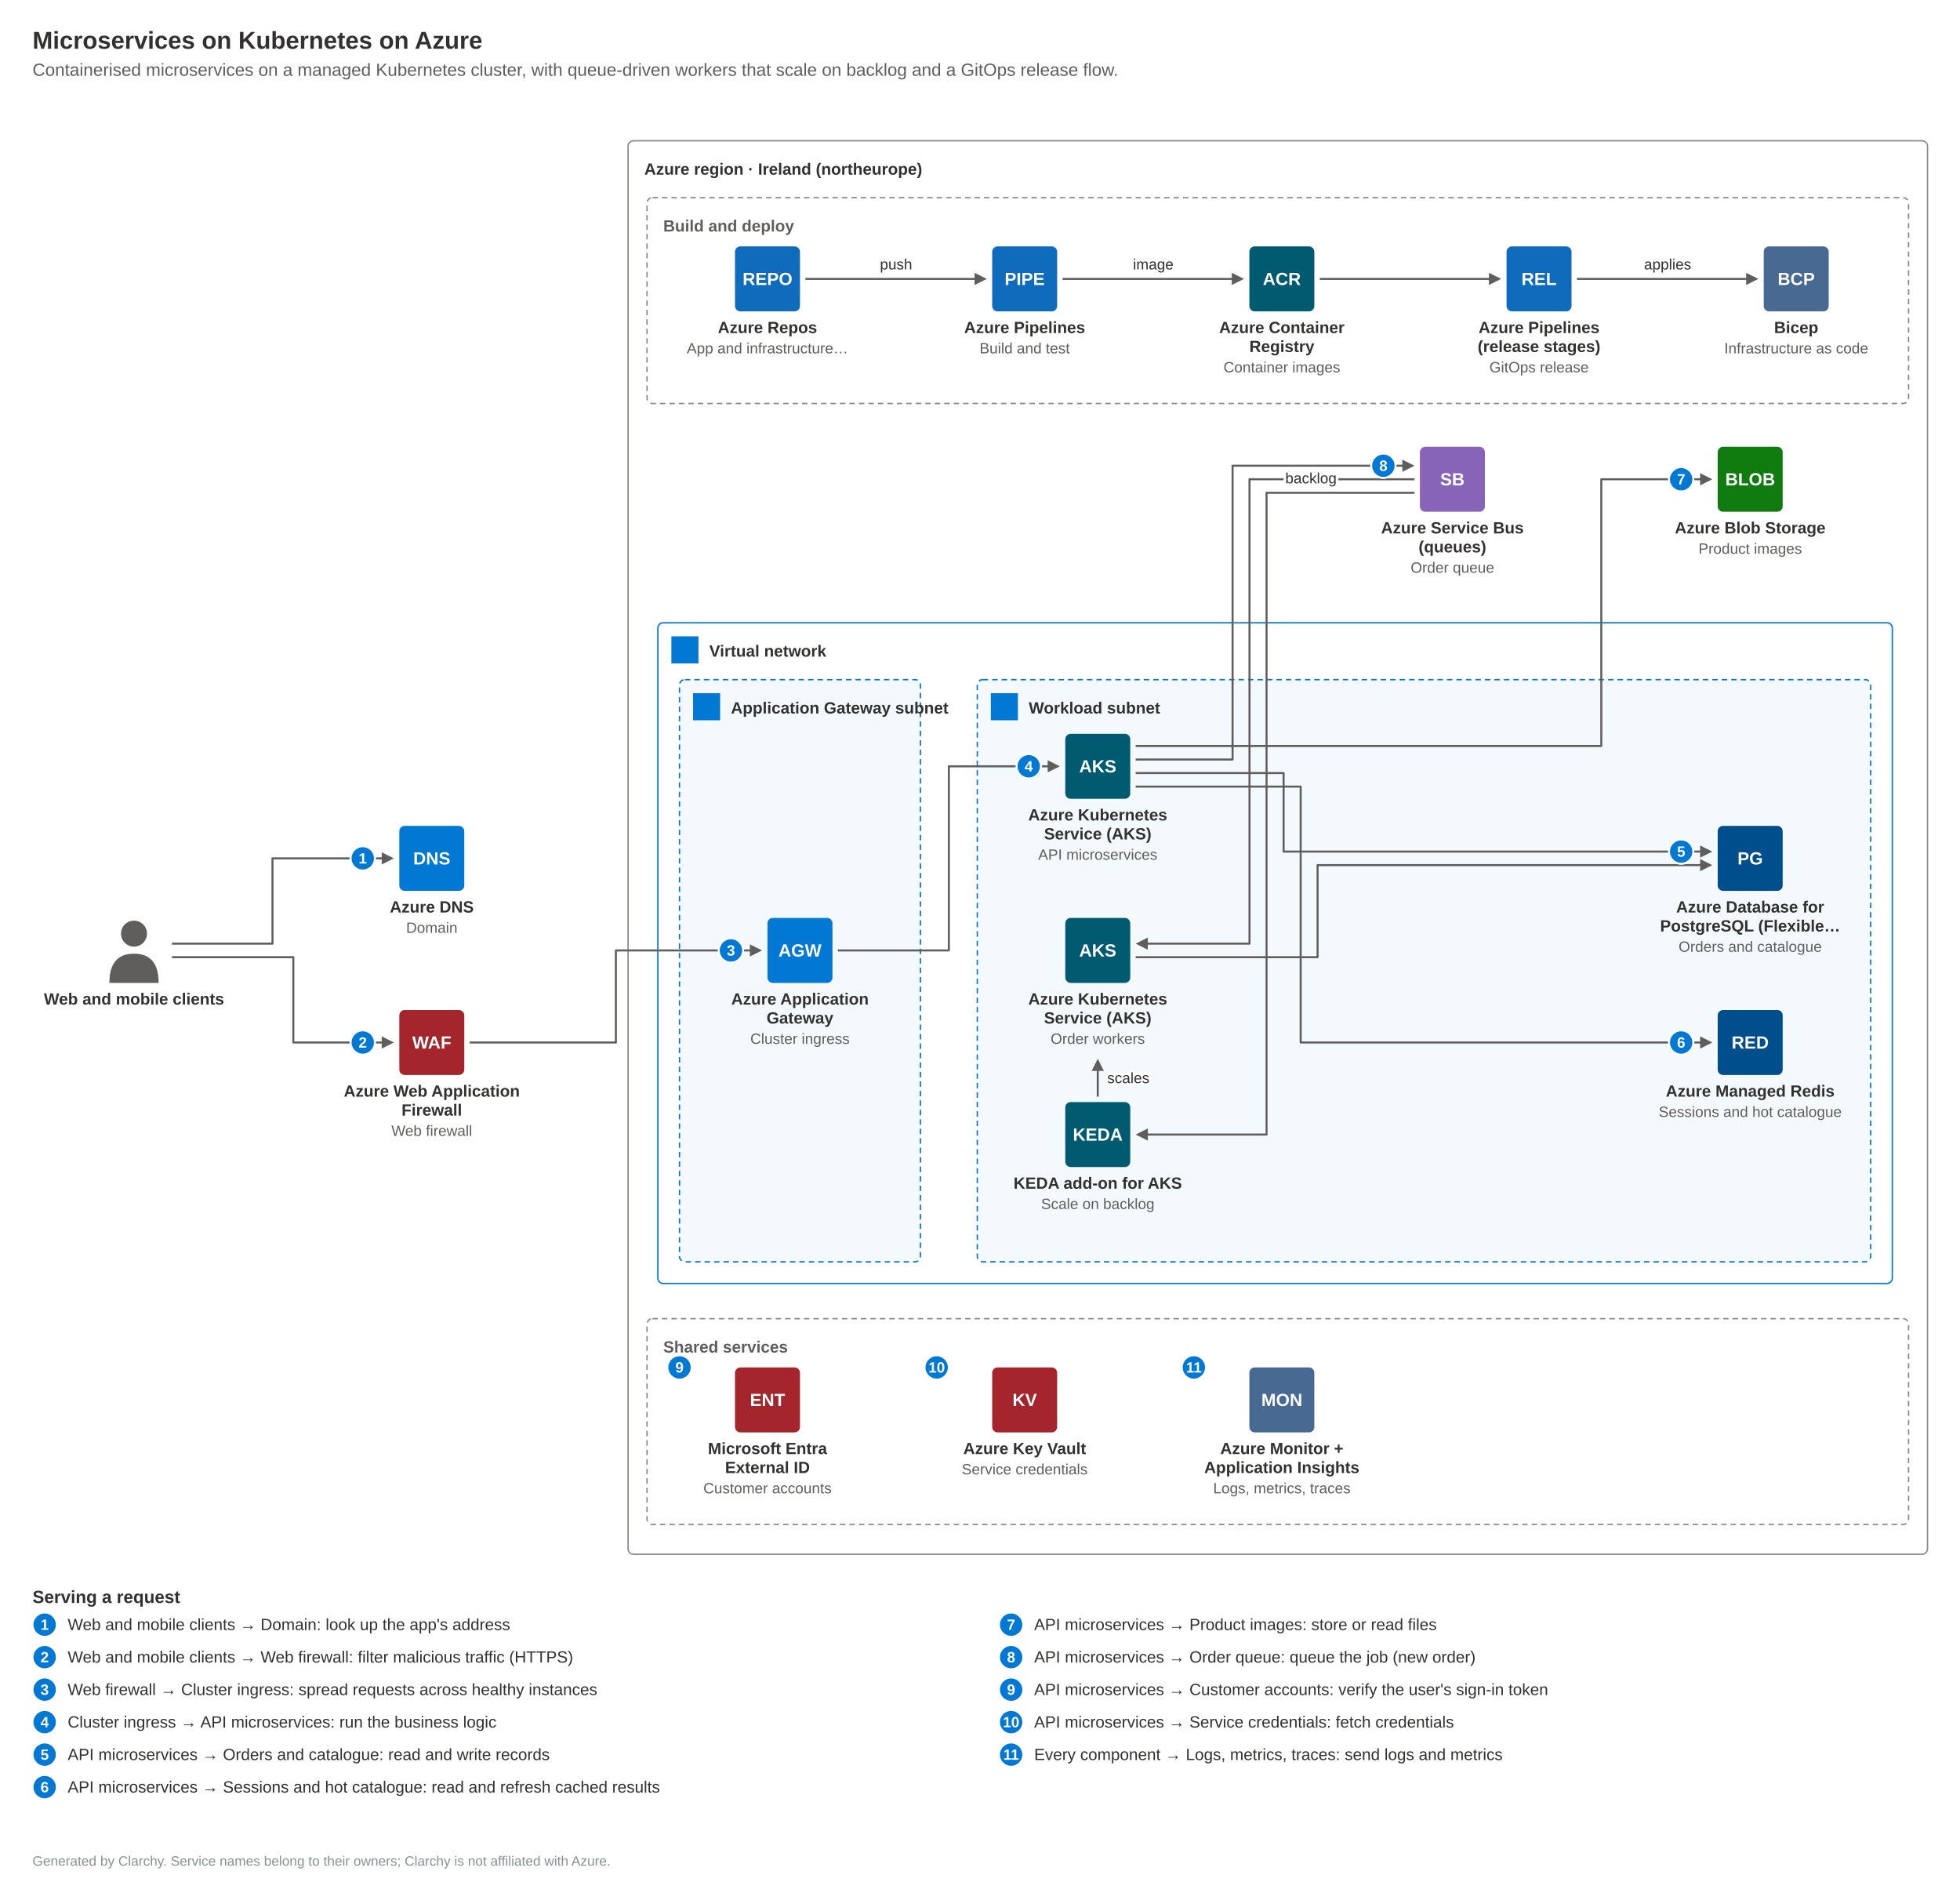
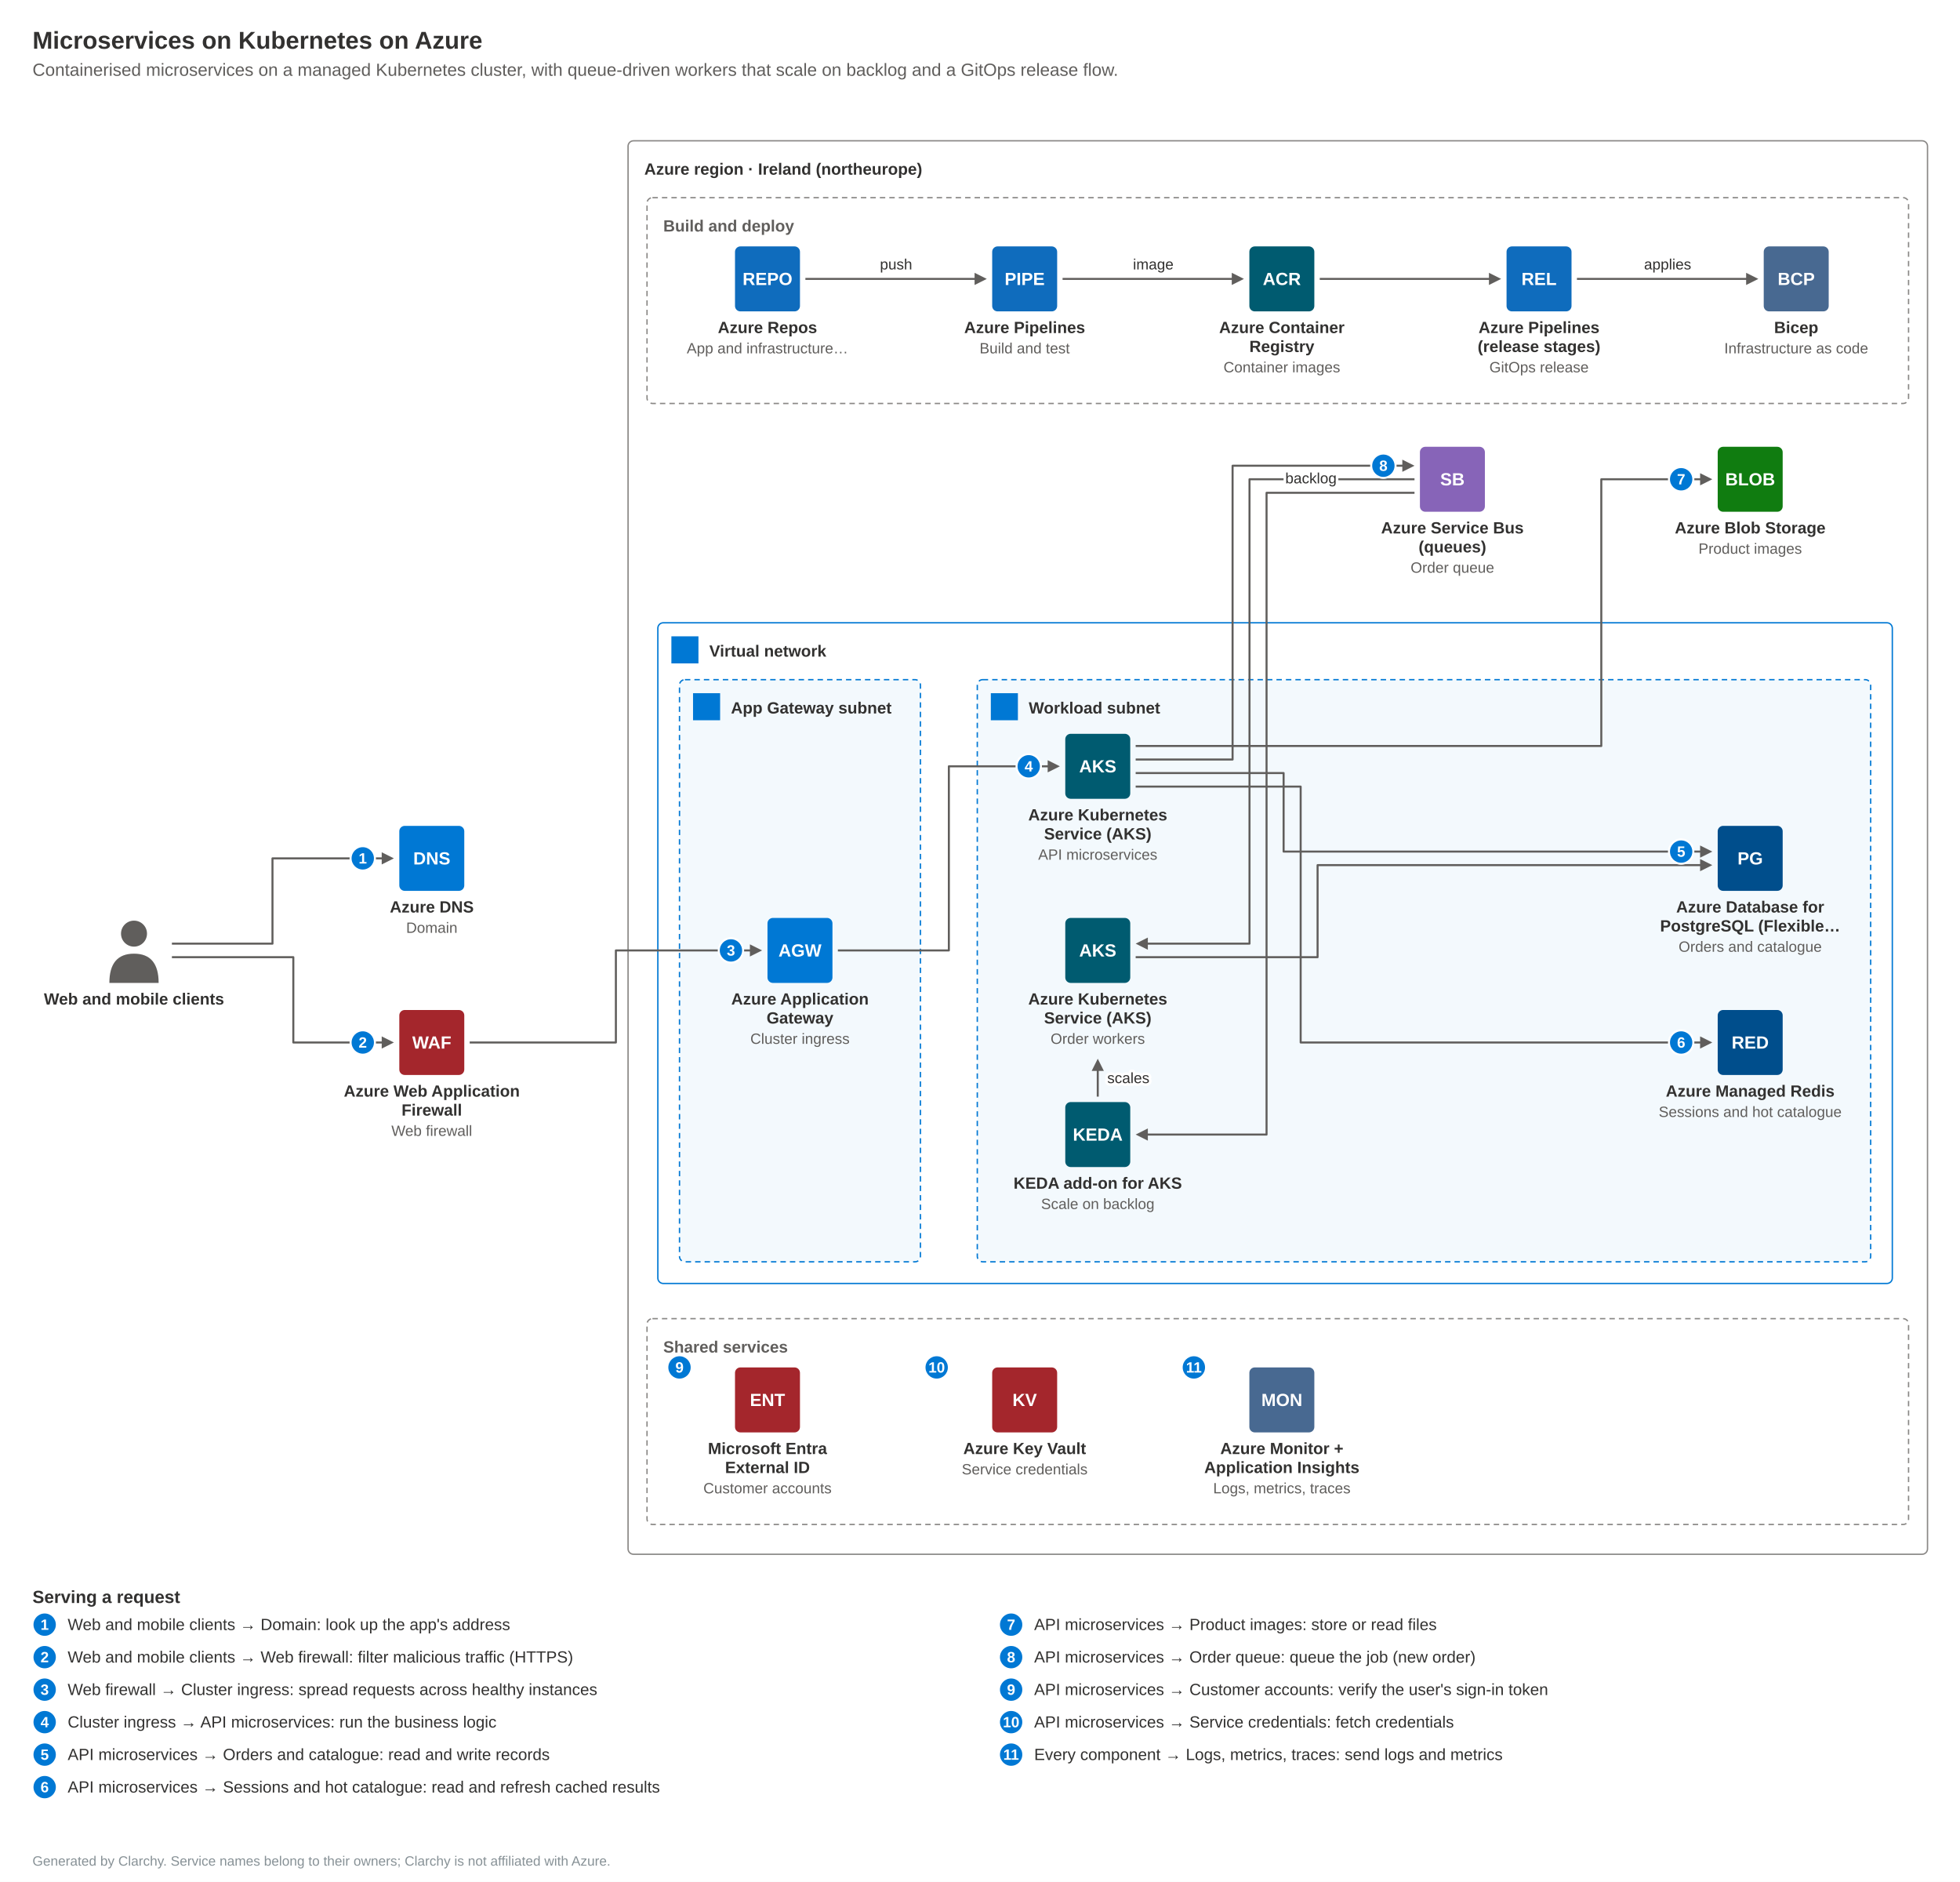
<svg xmlns="http://www.w3.org/2000/svg" class="ca-diagram ca-azure" width="1448" height="1390" viewBox="0 0 1448 1390" role="img" data-body-top="80" data-body-bottom="1362" data-drawing-bottom="1156" aria-label="Microservices on Kubernetes on Azure">
  <style>.ca-azure{font-family:'Segoe UI', 'Helvetica Neue', Arial, sans-serif}
.ca-azure .ca-bg{fill:#ffffff}
.ca-azure .ca-title{font-size:18px;font-weight:700;fill:#323130}
.ca-azure .ca-subtitle{font-size:13px;fill:#605E5C}
.ca-azure .ca-group-label{font-size:12px;font-weight:600;fill:#323130}
.ca-azure .ca-badge{font-size:13px;font-weight:700;fill:#ffffff}
.ca-azure .ca-service{font-size:12px;font-weight:600;fill:#323130}
.ca-azure .ca-label{font-size:11px;fill:#605E5C}
.ca-azure .ca-fidelity{font-size:10px;font-style:italic;fill:#b0084d}
.ca-azure .ca-edge{fill:none;stroke:#605E5C;stroke-width:1.5;stroke-linejoin:round}
.ca-azure .ca-arrow{fill:#605E5C}
.ca-azure .ca-edge-label{font-size:11px;fill:#323130;paint-order:stroke;stroke:#ffffff;stroke-width:4;stroke-linejoin:round}
.ca-azure .ca-step circle{fill:#0078D4;stroke:#ffffff;stroke-width:1.5}
.ca-azure .ca-step text{font-size:11px;font-weight:700;fill:#ffffff}
.ca-azure .ca-steps-title{font-size:13px;font-weight:700;fill:#323130}
.ca-azure .ca-steps-text{font-size:12px;fill:#323130}
.ca-azure .ca-footer{font-size:10px;fill:#879196}
.ca-azure .ca-node-box{fill:transparent;stroke:transparent;stroke-width:1.5}
.ca-azure .ca-group-region{fill:none;stroke:#8A8886}
.ca-azure .ca-group-region-label{fill:#323130;font-weight:600}
.ca-azure .ca-group-vpc{fill:none;stroke:#0078D4}
.ca-azure .ca-group-vpc-label{fill:#323130;font-weight:600}
.ca-azure .ca-group-public{fill:#F3F9FD;stroke:#0078D4;stroke-dasharray:4 3}
.ca-azure .ca-group-public-label{fill:#323130;font-weight:600}
.ca-azure .ca-group-private{fill:#F3F9FD;stroke:#0078D4;stroke-dasharray:4 3}
.ca-azure .ca-group-private-label{fill:#323130;font-weight:600}
.ca-azure .ca-group-generic{fill:none;stroke:#8A8886;stroke-dasharray:4 3}
.ca-azure .ca-group-generic-label{fill:#605E5C;font-weight:600}</style>
  <rect class="ca-bg" width="1448" height="1390" />
  <text class="ca-title" x="24" y="36">Microservices on Kubernetes on Azure</text>
  <text class="ca-subtitle" x="24" y="56">Containerised microservices on a managed Kubernetes cluster, with queue-driven workers that scale on backlog and a GitOps release flow.</text>
  <rect class="ca-group ca-group-region" x="464" y="104" width="960" height="1044" rx="4" />
  <text class="ca-group-label ca-group-region-label" x="476" y="129">Azure region · Ireland (northeurope)</text>
  <rect class="ca-group ca-group-generic" x="478" y="146" width="932" height="152" rx="4" />
  <text class="ca-group-label ca-group-generic-label" x="490" y="171">Build and deploy</text>
  <rect class="ca-group ca-group-vpc" x="486" y="460" width="912" height="488" rx="4" />
  <rect x="496" y="470" width="20" height="20" fill="#0078D4" />
  <text class="ca-group-label ca-group-vpc-label" x="524" y="485">Virtual network</text>
  <rect class="ca-group ca-group-public" x="502" y="502" width="178" height="430" rx="4" />
  <rect x="512" y="512" width="20" height="20" fill="#0078D4" />
-   <text class="ca-group-label ca-group-public-label" x="540" y="527">Application Gateway subnet</text>
+   <text class="ca-group-label ca-group-public-label" x="540" y="527">App Gateway subnet</text>
  <rect class="ca-group ca-group-private" x="722" y="502" width="660" height="430" rx="4" />
  <rect x="732" y="512" width="20" height="20" fill="#0078D4" />
  <text class="ca-group-label ca-group-private-label" x="760" y="527">Workload subnet</text>
  <rect class="ca-group ca-group-generic" x="478" y="974" width="932" height="152" rx="4" />
  <text class="ca-group-label ca-group-generic-label" x="490" y="999">Shared services</text>
  <path class="ca-edge" data-from="shoppers" data-to="dns" d="M127,697 L201.3,697 L201.3,634 L285,634" />
  <polygon class="ca-arrow" data-from="shoppers" data-to="dns" points="291,634 282,629.5 282,638.5" />
  <path class="ca-edge" data-from="shoppers" data-to="firewall" d="M127,707 L216.7,707 L216.7,770 L285,770" />
  <polygon class="ca-arrow" data-from="shoppers" data-to="firewall" points="291,770 282,765.5 282,774.5" />
  <path class="ca-edge" data-from="firewall" data-to="ingress" d="M347,770 L455,770 L455,702 L557,702" />
  <polygon class="ca-arrow" data-from="firewall" data-to="ingress" points="563,702 554,697.5 554,706.5" />
  <path class="ca-edge" data-from="ingress" data-to="services" d="M619,702 L701,702 L701,566 L777,566" />
  <polygon class="ca-arrow" data-from="ingress" data-to="services" points="783,566 774,561.5 774,570.5" />
  <path class="ca-edge" data-from="services" data-to="db" d="M839,571 L948.3,571 L948.3,629 L1259,629" />
  <polygon class="ca-arrow" data-from="services" data-to="db" points="1265,629 1256,624.5 1256,633.5" />
  <path class="ca-edge" data-from="services" data-to="cache" d="M839,581 L960.9,581 L960.9,770 L1259,770" />
  <polygon class="ca-arrow" data-from="services" data-to="cache" points="1265,770 1256,765.5 1256,774.5" />
  <path class="ca-edge" data-from="services" data-to="media" d="M839,551 L1183,551 L1183,354 L1259,354" />
  <polygon class="ca-arrow" data-from="services" data-to="media" points="1265,354 1256,349.5 1256,358.5" />
  <path class="ca-edge" data-from="services" data-to="orders" d="M839,561 L910.6,561 L910.6,344 L1039,344" />
  <polygon class="ca-arrow" data-from="services" data-to="orders" points="1045,344 1036,339.5 1036,348.5" />
  <path class="ca-edge" data-from="orders" data-to="workers" d="M1045,354 L923.1,354 L923.1,697 L845,697" />
  <polygon class="ca-arrow" data-from="orders" data-to="workers" points="839,697 848,692.5 848,701.5" />
  <path class="ca-edge" data-from="workers" data-to="db" d="M839,707 L973.4,707 L973.4,639 L1259,639" />
  <polygon class="ca-arrow" data-from="workers" data-to="db" points="1265,639 1256,634.5 1256,643.5" />
  <path class="ca-edge" data-from="repo" data-to="build" d="M595,206 L723,206" />
  <polygon class="ca-arrow" data-from="repo" data-to="build" points="729,206 720,201.5 720,210.5" />
  <text class="ca-edge-label" data-from="repo" data-to="build" x="662" y="199" text-anchor="middle">push</text>
  <path class="ca-edge" data-from="build" data-to="registry" d="M785,206 L913,206" />
  <polygon class="ca-arrow" data-from="build" data-to="registry" points="919,206 910,201.5 910,210.5" />
  <text class="ca-edge-label" data-from="build" data-to="registry" x="852" y="199" text-anchor="middle">image</text>
  <path class="ca-edge" data-from="registry" data-to="deploy" d="M975,206 L1103,206" />
  <polygon class="ca-arrow" data-from="registry" data-to="deploy" points="1109,206 1100,201.5 1100,210.5" />
  <path class="ca-edge" data-from="deploy" data-to="infra-code" d="M1165,206 L1293,206" />
  <polygon class="ca-arrow" data-from="deploy" data-to="infra-code" points="1299,206 1290,201.5 1290,210.5" />
  <text class="ca-edge-label" data-from="deploy" data-to="infra-code" x="1232" y="199" text-anchor="middle">applies</text>
  <path class="ca-edge" data-from="orders" data-to="autoscaler" d="M1045,364 L935.7,364 L935.7,838 L845,838" />
  <polygon class="ca-arrow" data-from="orders" data-to="autoscaler" points="839,838 848,833.5 848,842.5" />
  <text class="ca-edge-label" data-from="orders" data-to="autoscaler" x="968.5" y="357" text-anchor="middle">backlog</text>
  <path class="ca-edge" data-from="autoscaler" data-to="workers" d="M811,810 L811,788" />
  <polygon class="ca-arrow" data-from="autoscaler" data-to="workers" points="811,782 806.5,791 815.5,791" />
  <text class="ca-edge-label" data-from="autoscaler" data-to="workers" x="818" y="800" text-anchor="start">scales</text>
  <g class="node" data-id="shoppers" data-capability="client" data-stage="users">
    <rect class="ca-node-box" x="24" y="672" width="150" height="110" rx="4" />
    <g fill="#605E5C">
      <circle cx="99" cy="689.6" r="9.6" />
      <path d="M80.8,726 Q80.8,704.4 99,704.4 Q117.2,704.4 117.2,726 Z" />
    </g>
    <text class="ca-service" x="99" y="742" text-anchor="middle">Web and mobile clients</text>
  </g>
  <g class="node" data-id="dns" data-capability="dns" data-stage="serve">
    <rect class="ca-node-box" x="244" y="604" width="150" height="110" rx="4" />
    <rect x="295" y="610" width="48" height="48" rx="4" fill="#0078D4" />
    <text class="ca-badge" x="319" y="638.5" text-anchor="middle">DNS</text>
    <text class="ca-service" x="319" y="674" text-anchor="middle">Azure DNS</text>
    <text class="ca-label" x="319" y="689" text-anchor="middle">Domain</text>
  </g>
  <g class="node" data-id="firewall" data-capability="waf" data-stage="serve">
    <rect class="ca-node-box" x="244" y="740" width="150" height="110" rx="4" />
    <rect x="295" y="746" width="48" height="48" rx="4" fill="#A4262C" />
    <text class="ca-badge" x="319" y="774.5" text-anchor="middle">WAF</text>
    <text class="ca-service" x="319" y="810" text-anchor="middle">Azure Web Application</text>
    <text class="ca-service" x="319" y="824" text-anchor="middle">Firewall</text>
    <text class="ca-label" x="319" y="839" text-anchor="middle">Web firewall</text>
  </g>
  <g class="node" data-id="ingress" data-capability="load-balancer" data-stage="serve">
    <rect class="ca-node-box" x="516" y="672" width="150" height="110" rx="4" />
    <rect x="567" y="678" width="48" height="48" rx="4" fill="#0078D4" />
    <text class="ca-badge" x="591" y="706.5" text-anchor="middle">AGW</text>
    <text class="ca-service" x="591" y="742" text-anchor="middle">Azure Application</text>
    <text class="ca-service" x="591" y="756" text-anchor="middle">Gateway</text>
    <text class="ca-label" x="591" y="771" text-anchor="middle">Cluster ingress</text>
  </g>
  <g class="node" data-id="services" data-capability="kubernetes" data-stage="run">
    <rect class="ca-node-box" x="736" y="536" width="150" height="110" rx="4" />
    <rect x="787" y="542" width="48" height="48" rx="4" fill="#005B70" />
    <text class="ca-badge" x="811" y="570.5" text-anchor="middle">AKS</text>
    <text class="ca-service" x="811" y="606" text-anchor="middle">Azure Kubernetes</text>
    <text class="ca-service" x="811" y="620" text-anchor="middle">Service (AKS)</text>
    <text class="ca-label" x="811" y="635" text-anchor="middle">API microservices</text>
  </g>
  <g class="node" data-id="orders" data-capability="message-queue" data-stage="integrate">
    <rect class="ca-node-box" x="998" y="324" width="150" height="110" rx="4" />
    <rect x="1049" y="330" width="48" height="48" rx="4" fill="#8764B8" />
    <text class="ca-badge" x="1073" y="358.5" text-anchor="middle">SB</text>
    <text class="ca-service" x="1073" y="394" text-anchor="middle">Azure Service Bus</text>
    <text class="ca-service" x="1073" y="408" text-anchor="middle">(queues)</text>
    <text class="ca-label" x="1073" y="423" text-anchor="middle">Order queue</text>
  </g>
  <g class="node" data-id="workers" data-capability="kubernetes" data-stage="run">
    <rect class="ca-node-box" x="736" y="672" width="150" height="110" rx="4" />
    <rect x="787" y="678" width="48" height="48" rx="4" fill="#005B70" />
    <text class="ca-badge" x="811" y="706.5" text-anchor="middle">AKS</text>
    <text class="ca-service" x="811" y="742" text-anchor="middle">Azure Kubernetes</text>
    <text class="ca-service" x="811" y="756" text-anchor="middle">Service (AKS)</text>
    <text class="ca-label" x="811" y="771" text-anchor="middle">Order workers</text>
  </g>
  <g class="node" data-id="db" data-capability="relational-db" data-stage="store">
    <rect class="ca-node-box" x="1218" y="604" width="150" height="110" rx="4" />
    <rect x="1269" y="610" width="48" height="48" rx="4" fill="#004E8C" />
    <text class="ca-badge" x="1293" y="638.5" text-anchor="middle">PG</text>
    <text class="ca-service" x="1293" y="674" text-anchor="middle">Azure Database for</text>
    <text class="ca-service" x="1293" y="688" text-anchor="middle">PostgreSQL (Flexible…</text>
    <text class="ca-label" x="1293" y="703" text-anchor="middle">Orders and catalogue</text>
  </g>
  <g class="node" data-id="cache" data-capability="cache" data-stage="store">
    <rect class="ca-node-box" x="1218" y="740" width="150" height="110" rx="4" />
    <rect x="1269" y="746" width="48" height="48" rx="4" fill="#004E8C" />
    <text class="ca-badge" x="1293" y="774.5" text-anchor="middle">RED</text>
    <text class="ca-service" x="1293" y="810" text-anchor="middle">Azure Managed Redis</text>
    <text class="ca-label" x="1293" y="825" text-anchor="middle">Sessions and hot catalogue</text>
  </g>
  <g class="node" data-id="media" data-capability="object-storage" data-stage="store">
    <rect class="ca-node-box" x="1218" y="324" width="150" height="110" rx="4" />
    <rect x="1269" y="330" width="48" height="48" rx="4" fill="#107C10" />
    <text class="ca-badge" x="1293" y="358.5" text-anchor="middle">BLOB</text>
    <text class="ca-service" x="1293" y="394" text-anchor="middle">Azure Blob Storage</text>
    <text class="ca-label" x="1293" y="409" text-anchor="middle">Product images</text>
  </g>
  <g class="node" data-id="auth" data-capability="identity" data-stage="operate">
    <rect class="ca-node-box" x="492" y="1004" width="150" height="110" rx="4" />
    <rect x="543" y="1010" width="48" height="48" rx="4" fill="#A4262C" />
    <text class="ca-badge" x="567" y="1038.5" text-anchor="middle">ENT</text>
    <text class="ca-service" x="567" y="1074" text-anchor="middle">Microsoft Entra</text>
    <text class="ca-service" x="567" y="1088" text-anchor="middle">External ID</text>
    <text class="ca-label" x="567" y="1103" text-anchor="middle">Customer accounts</text>
  </g>
  <g class="node" data-id="secrets" data-capability="secrets" data-stage="operate">
    <rect class="ca-node-box" x="682" y="1004" width="150" height="110" rx="4" />
    <rect x="733" y="1010" width="48" height="48" rx="4" fill="#A4262C" />
    <text class="ca-badge" x="757" y="1038.5" text-anchor="middle">KV</text>
    <text class="ca-service" x="757" y="1074" text-anchor="middle">Azure Key Vault</text>
    <text class="ca-label" x="757" y="1089" text-anchor="middle">Service credentials</text>
  </g>
  <g class="node" data-id="logs" data-capability="monitoring" data-stage="operate">
    <rect class="ca-node-box" x="872" y="1004" width="150" height="110" rx="4" />
    <rect x="923" y="1010" width="48" height="48" rx="4" fill="#486991" />
    <text class="ca-badge" x="947" y="1038.5" text-anchor="middle">MON</text>
    <text class="ca-service" x="947" y="1074" text-anchor="middle">Azure Monitor +</text>
    <text class="ca-service" x="947" y="1088" text-anchor="middle">Application Insights</text>
    <text class="ca-label" x="947" y="1103" text-anchor="middle">Logs, metrics, traces</text>
  </g>
  <g class="node" data-id="repo" data-capability="source-control" data-stage="code">
    <rect class="ca-node-box" x="492" y="176" width="150" height="110" rx="4" />
    <rect x="543" y="182" width="48" height="48" rx="4" fill="#0F6CBD" />
    <text class="ca-badge" x="567" y="210.5" text-anchor="middle">REPO</text>
    <text class="ca-service" x="567" y="246" text-anchor="middle">Azure Repos</text>
    <text class="ca-label" x="567" y="261" text-anchor="middle">App and infrastructure…</text>
  </g>
  <g class="node" data-id="build" data-capability="ci-build" data-stage="build">
    <rect class="ca-node-box" x="682" y="176" width="150" height="110" rx="4" />
    <rect x="733" y="182" width="48" height="48" rx="4" fill="#0F6CBD" />
    <text class="ca-badge" x="757" y="210.5" text-anchor="middle">PIPE</text>
    <text class="ca-service" x="757" y="246" text-anchor="middle">Azure Pipelines</text>
    <text class="ca-label" x="757" y="261" text-anchor="middle">Build and test</text>
  </g>
  <g class="node" data-id="registry" data-capability="container-registry" data-stage="ship">
    <rect class="ca-node-box" x="872" y="176" width="150" height="110" rx="4" />
    <rect x="923" y="182" width="48" height="48" rx="4" fill="#005B70" />
    <text class="ca-badge" x="947" y="210.5" text-anchor="middle">ACR</text>
    <text class="ca-service" x="947" y="246" text-anchor="middle">Azure Container</text>
    <text class="ca-service" x="947" y="260" text-anchor="middle">Registry</text>
    <text class="ca-label" x="947" y="275" text-anchor="middle">Container images</text>
  </g>
  <g class="node" data-id="deploy" data-capability="cd-deploy" data-stage="ship">
    <rect class="ca-node-box" x="1062" y="176" width="150" height="110" rx="4" />
    <rect x="1113" y="182" width="48" height="48" rx="4" fill="#0F6CBD" />
    <text class="ca-badge" x="1137" y="210.5" text-anchor="middle">REL</text>
    <text class="ca-service" x="1137" y="246" text-anchor="middle">Azure Pipelines</text>
    <text class="ca-service" x="1137" y="260" text-anchor="middle">(release stages)</text>
    <text class="ca-label" x="1137" y="275" text-anchor="middle">GitOps release</text>
  </g>
  <g class="node" data-id="infra-code" data-capability="iac" data-stage="code">
    <rect class="ca-node-box" x="1252" y="176" width="150" height="110" rx="4" />
    <rect x="1303" y="182" width="48" height="48" rx="4" fill="#486991" />
    <text class="ca-badge" x="1327" y="210.5" text-anchor="middle">BCP</text>
    <text class="ca-service" x="1327" y="246" text-anchor="middle">Bicep</text>
    <text class="ca-label" x="1327" y="261" text-anchor="middle">Infrastructure as code</text>
  </g>
  <g class="node" data-id="autoscaler" data-capability="event-autoscaling" data-stage="run">
    <rect class="ca-node-box" x="736" y="808" width="150" height="110" rx="4" />
    <rect x="787" y="814" width="48" height="48" rx="4" fill="#005B70" />
    <text class="ca-badge" x="811" y="842.5" text-anchor="middle">KEDA</text>
    <text class="ca-service" x="811" y="878" text-anchor="middle">KEDA add-on for AKS</text>
    <text class="ca-label" x="811" y="893" text-anchor="middle">Scale on backlog</text>
  </g>
  <g class="ca-step" data-step="1">
    <circle cx="268" cy="634" r="9" />
    <text x="268" y="637.8" text-anchor="middle">1</text>
  </g>
  <g class="ca-step" data-step="2">
    <circle cx="268" cy="770" r="9" />
    <text x="268" y="773.8" text-anchor="middle">2</text>
  </g>
  <g class="ca-step" data-step="3">
    <circle cx="540" cy="702" r="9" />
    <text x="540" y="705.8" text-anchor="middle">3</text>
  </g>
  <g class="ca-step" data-step="4">
    <circle cx="760" cy="566" r="9" />
    <text x="760" y="569.8" text-anchor="middle">4</text>
  </g>
  <g class="ca-step" data-step="5">
    <circle cx="1242" cy="629" r="9" />
    <text x="1242" y="632.8" text-anchor="middle">5</text>
  </g>
  <g class="ca-step" data-step="6">
    <circle cx="1242" cy="770" r="9" />
    <text x="1242" y="773.8" text-anchor="middle">6</text>
  </g>
  <g class="ca-step" data-step="7">
    <circle cx="1242" cy="354" r="9" />
    <text x="1242" y="357.8" text-anchor="middle">7</text>
  </g>
  <g class="ca-step" data-step="8">
    <circle cx="1022" cy="344" r="9" />
    <text x="1022" y="347.8" text-anchor="middle">8</text>
  </g>
  <g class="ca-step" data-step="9">
    <circle cx="502" cy="1010" r="9" />
    <text x="502" y="1013.8" text-anchor="middle">9</text>
  </g>
  <g class="ca-step" data-step="10">
    <circle cx="692" cy="1010" r="9" />
    <text x="692" y="1013.8" text-anchor="middle">10</text>
  </g>
  <g class="ca-step" data-step="11">
    <circle cx="882" cy="1010" r="9" />
    <text x="882" y="1013.8" text-anchor="middle">11</text>
  </g>
  <text class="ca-steps-title" x="24" y="1184">Serving a request</text>
  <g class="ca-step" data-step="1">
    <circle cx="33" cy="1200" r="9" />
    <text x="33" y="1203.8" text-anchor="middle">1</text>
  </g>
  <text class="ca-steps-text" x="50" y="1204">Web and mobile clients → Domain: look up the app's address</text>
  <g class="ca-step" data-step="2">
    <circle cx="33" cy="1224" r="9" />
    <text x="33" y="1227.8" text-anchor="middle">2</text>
  </g>
  <text class="ca-steps-text" x="50" y="1228">Web and mobile clients → Web firewall: filter malicious traffic (HTTPS)</text>
  <g class="ca-step" data-step="3">
    <circle cx="33" cy="1248" r="9" />
    <text x="33" y="1251.8" text-anchor="middle">3</text>
  </g>
  <text class="ca-steps-text" x="50" y="1252">Web firewall → Cluster ingress: spread requests across healthy instances</text>
  <g class="ca-step" data-step="4">
    <circle cx="33" cy="1272" r="9" />
    <text x="33" y="1275.8" text-anchor="middle">4</text>
  </g>
  <text class="ca-steps-text" x="50" y="1276">Cluster ingress → API microservices: run the business logic</text>
  <g class="ca-step" data-step="5">
    <circle cx="33" cy="1296" r="9" />
    <text x="33" y="1299.8" text-anchor="middle">5</text>
  </g>
  <text class="ca-steps-text" x="50" y="1300">API microservices → Orders and catalogue: read and write records</text>
  <g class="ca-step" data-step="6">
    <circle cx="33" cy="1320" r="9" />
    <text x="33" y="1323.8" text-anchor="middle">6</text>
  </g>
  <text class="ca-steps-text" x="50" y="1324">API microservices → Sessions and hot catalogue: read and refresh cached results</text>
  <g class="ca-step" data-step="7">
    <circle cx="747" cy="1200" r="9" />
    <text x="747" y="1203.8" text-anchor="middle">7</text>
  </g>
  <text class="ca-steps-text" x="764" y="1204">API microservices → Product images: store or read files</text>
  <g class="ca-step" data-step="8">
    <circle cx="747" cy="1224" r="9" />
    <text x="747" y="1227.8" text-anchor="middle">8</text>
  </g>
  <text class="ca-steps-text" x="764" y="1228">API microservices → Order queue: queue the job (new order)</text>
  <g class="ca-step" data-step="9">
    <circle cx="747" cy="1248" r="9" />
    <text x="747" y="1251.8" text-anchor="middle">9</text>
  </g>
  <text class="ca-steps-text" x="764" y="1252">API microservices → Customer accounts: verify the user's sign-in token</text>
  <g class="ca-step" data-step="10">
    <circle cx="747" cy="1272" r="9" />
    <text x="747" y="1275.8" text-anchor="middle">10</text>
  </g>
  <text class="ca-steps-text" x="764" y="1276">API microservices → Service credentials: fetch credentials</text>
  <g class="ca-step" data-step="11">
    <circle cx="747" cy="1296" r="9" />
    <text x="747" y="1299.8" text-anchor="middle">11</text>
  </g>
  <text class="ca-steps-text" x="764" y="1300">Every component → Logs, metrics, traces: send logs and metrics</text>
  <text class="ca-footer" x="24" y="1378">Generated by Clarchy. Service names belong to their owners; Clarchy is not affiliated with Azure.</text>
</svg>
